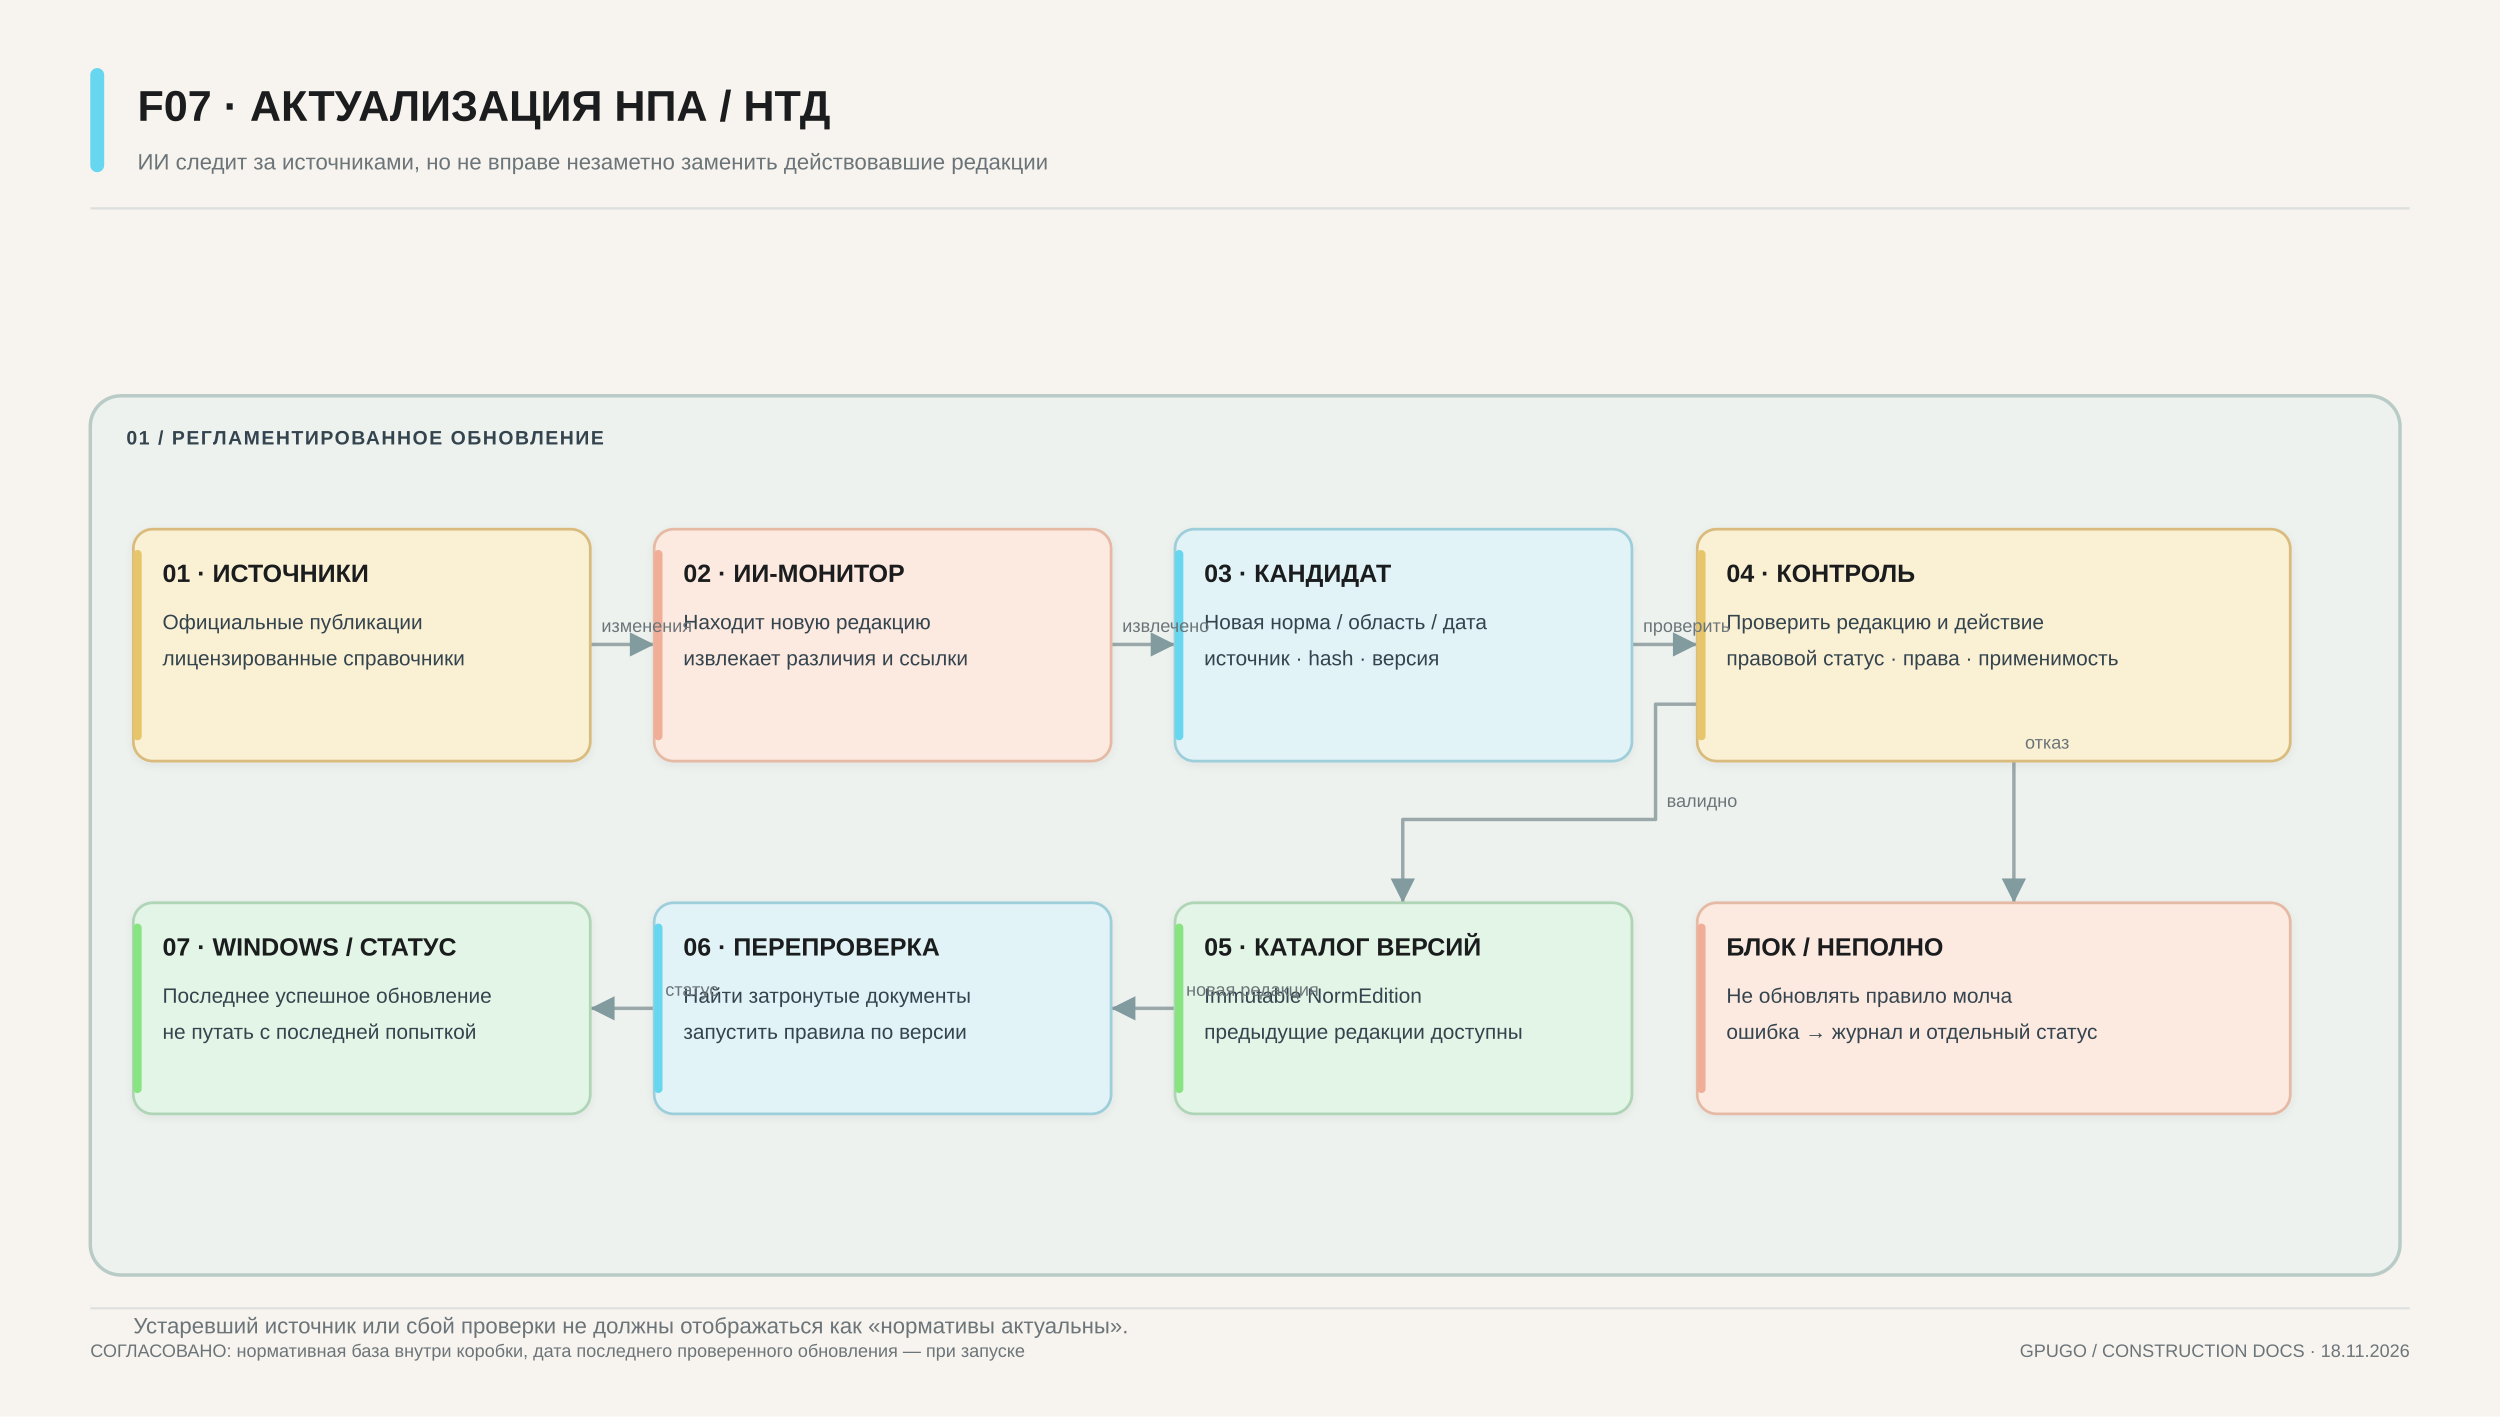
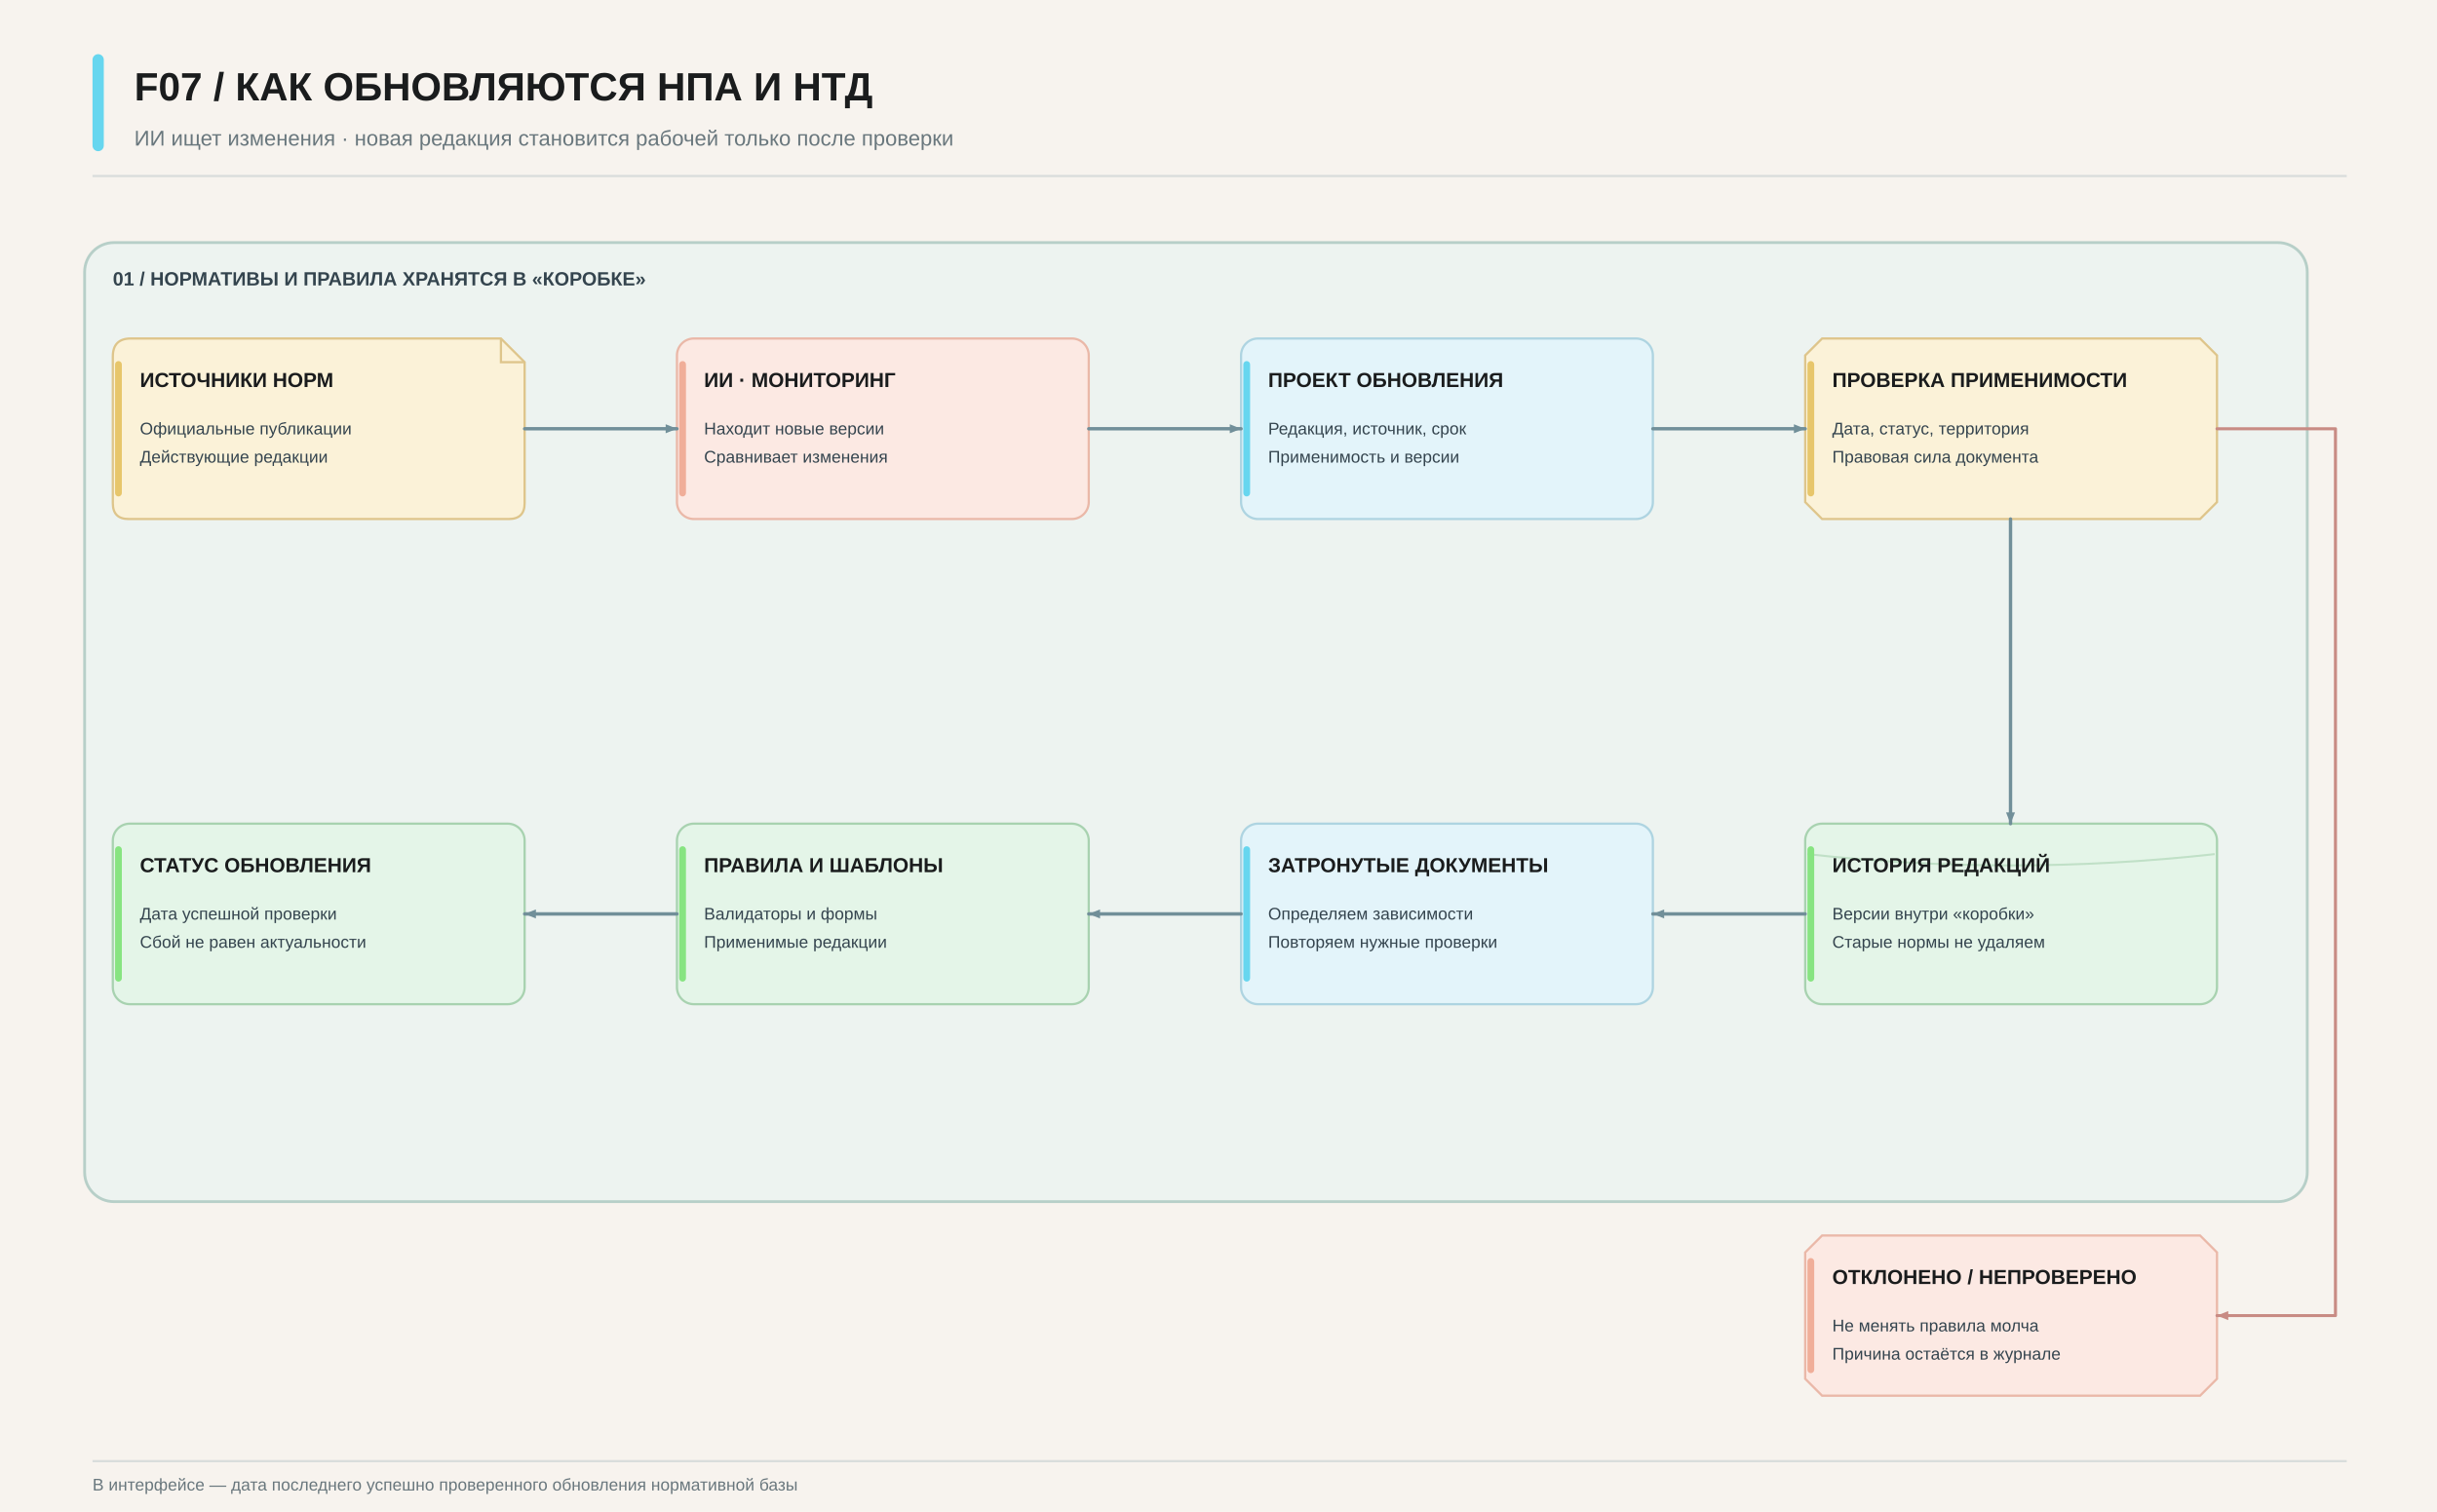
- <svg xmlns="http://www.w3.org/2000/svg" viewBox="0 0 1800 1020" role="img" aria-label="F07 · АКТУАЛИЗАЦИЯ НПА / НТД">
+ <svg xmlns="http://www.w3.org/2000/svg" viewBox="0 0 2160 1340" role="img" aria-label="F07  /  КАК ОБНОВЛЯЮТСЯ НПА И НТД">
  <defs>
-     <marker id="arrow" markerWidth="9" markerHeight="9" refX="7" refY="3.5" orient="auto">
-       <path d="M0 0 L7 3.5 L0 7 Z" fill="#829B9F" />
+     <marker id="tip" markerWidth="11" markerHeight="11" refX="10" refY="5" orient="auto" markerUnits="userSpaceOnUse">
+       <path d="M0 1 L10 5 L0 9 Z" fill="#718F99" />
    </marker>
-     <filter id="shadow" x="-10%" y="-10%" width="130%" height="140%">
-       <feDropShadow dx="0" dy="2" stdDeviation="3" flood-opacity=".055" />
-     </filter>
+     <marker id="tip-red" markerWidth="11" markerHeight="11" refX="10" refY="5" orient="auto" markerUnits="userSpaceOnUse">
+       <path d="M0 1 L10 5 L0 9 Z" fill="#C88B84" />
+     </marker>
  </defs>
-   <style>
- .title{font:700 31px Arial,sans-serif;fill:#1A1C1D} .subtitle{font:16px Arial,sans-serif;fill:#6B7478}
- .caps{font:700 14px Arial,sans-serif;letter-spacing:1.1px;fill:#34444E}
- .nt{font:700 18px Arial,sans-serif;fill:#1A1C1D} .nb{font:15px Arial,sans-serif;fill:#34444E} .note{font:14px Arial,sans-serif;fill:#6B7478}
- .edge{fill:none;stroke:#9BA8AA;stroke-width:2.5;stroke-linejoin:round;stroke-linecap:round} .dash{stroke-dasharray:7 7}
- </style>
-   <rect width="1800" height="1020" fill="#F7F3EE" />
-   <rect x="65" y="49" width="10" height="75" rx="5" fill="#67D6EF" />
-   <text class="title" x="99" y="87">F07 · АКТУАЛИЗАЦИЯ НПА / НТД</text>
-   <text class="subtitle" x="99" y="122">ИИ следит за источниками, но не вправе незаметно заменить действовавшие редакции</text>
-   <path d="M65 150 H1735" stroke="#DBDFDE" stroke-width="1.6" />
-   <rect x="65" y="285" width="1663" height="633" rx="22" fill="#EDF2EF" stroke="#B8CBC6" stroke-width="2.5" />
-   <text class="caps" x="91" y="320">01  /  РЕГЛАМЕНТИРОВАННОЕ ОБНОВЛЕНИЕ</text>
-   <path class="edge " d="M425 464 L471 464" marker-end="url(#arrow)" />
-   <path class="edge " d="M800 464 L846 464" marker-end="url(#arrow)" />
-   <path class="edge " d="M1175 464 L1222 464" marker-end="url(#arrow)" />
-   <path class="edge " d="M1450 548 L1450 650" stroke="#D18C85" marker-end="url(#arrow)" />
-   <path class="edge " d="M1222 507 L1192 507 L1192 590 L1010 590 L1010 650" marker-end="url(#arrow)" />
-   <path class="edge " d="M846 726 L800 726" marker-end="url(#arrow)" />
-   <path class="edge " d="M471 726 L425 726" marker-end="url(#arrow)" />
-   <rect x="96" y="381" width="329" height="167" rx="14" fill="#FAF0D4" stroke="#D9BC7D" stroke-width="2" filter="url(#shadow)" />
-   <rect x="96" y="396" width="6" height="137" rx="3" fill="#E7C66B" />
-   <text class="nt" x="117" y="419">01 · ИСТОЧНИКИ</text>
-   <text class="nb" x="117" y="453">Официальные публикации</text>
-   <text class="nb" x="117" y="479">лицензированные справочники</text>
-   <rect x="471" y="381" width="329" height="167" rx="14" fill="#FCE9E0" stroke="#E5BAA5" stroke-width="2" filter="url(#shadow)" />
-   <rect x="471" y="396" width="6" height="137" rx="3" fill="#F0AE99" />
-   <text class="nt" x="492" y="419">02 · ИИ-МОНИТОР</text>
-   <text class="nb" x="492" y="453">Находит новую редакцию</text>
-   <text class="nb" x="492" y="479">извлекает различия и ссылки</text>
-   <rect x="846" y="381" width="329" height="167" rx="14" fill="#E1F3F7" stroke="#9ECEDA" stroke-width="2" filter="url(#shadow)" />
-   <rect x="846" y="396" width="6" height="137" rx="3" fill="#67D6EF" />
-   <text class="nt" x="867" y="419">03 · КАНДИДАТ</text>
-   <text class="nb" x="867" y="453">Новая норма / область / дата</text>
-   <text class="nb" x="867" y="479">источник · hash · версия</text>
-   <rect x="1222" y="381" width="427" height="167" rx="14" fill="#FAF0D4" stroke="#D9BC7D" stroke-width="2" filter="url(#shadow)" />
-   <rect x="1222" y="396" width="6" height="137" rx="3" fill="#E7C66B" />
-   <text class="nt" x="1243" y="419">04 · КОНТРОЛЬ</text>
-   <text class="nb" x="1243" y="453">Проверить редакцию и действие</text>
-   <text class="nb" x="1243" y="479">правовой статус · права · применимость</text>
-   <rect x="1222" y="650" width="427" height="152" rx="14" fill="#FCE9E0" stroke="#E5BAA5" stroke-width="2" filter="url(#shadow)" />
-   <rect x="1222" y="665" width="6" height="122" rx="3" fill="#F0AE99" />
-   <text class="nt" x="1243" y="688">БЛОК / НЕПОЛНО</text>
-   <text class="nb" x="1243" y="722">Не обновлять правило молча</text>
-   <text class="nb" x="1243" y="748">ошибка → журнал и отдельный статус</text>
-   <rect x="846" y="650" width="329" height="152" rx="14" fill="#E3F5E6" stroke="#AFD4B6" stroke-width="2" filter="url(#shadow)" />
-   <rect x="846" y="665" width="6" height="122" rx="3" fill="#87E481" />
-   <text class="nt" x="867" y="688">05 · КАТАЛОГ ВЕРСИЙ</text>
-   <text class="nb" x="867" y="722">Immutable NormEdition</text>
-   <text class="nb" x="867" y="748">предыдущие редакции доступны</text>
-   <rect x="471" y="650" width="329" height="152" rx="14" fill="#E1F3F7" stroke="#9ECEDA" stroke-width="2" filter="url(#shadow)" />
-   <rect x="471" y="665" width="6" height="122" rx="3" fill="#67D6EF" />
-   <text class="nt" x="492" y="688">06 · ПЕРЕПРОВЕРКА</text>
-   <text class="nb" x="492" y="722">Найти затронутые документы</text>
-   <text class="nb" x="492" y="748">запустить правила по версии</text>
-   <rect x="96" y="650" width="329" height="152" rx="14" fill="#E3F5E6" stroke="#AFD4B6" stroke-width="2" filter="url(#shadow)" />
-   <rect x="96" y="665" width="6" height="122" rx="3" fill="#87E481" />
-   <text class="nt" x="117" y="688">07 · WINDOWS / СТАТУС</text>
-   <text class="nb" x="117" y="722">Последнее успешное обновление</text>
-   <text class="nb" x="117" y="748">не путать с последней попыткой</text>
-   <text x="433" y="455" font-size="13" font-family="Arial,sans-serif" fill="#6B7478">изменения</text>
-   <text x="808" y="455" font-size="13" font-family="Arial,sans-serif" fill="#6B7478">извлечено</text>
-   <text x="1183" y="455" font-size="13" font-family="Arial,sans-serif" fill="#6B7478">проверить</text>
-   <text x="1458" y="539" font-size="13" font-family="Arial,sans-serif" fill="#6B7478">отказ</text>
-   <text x="1200" y="581" font-size="13" font-family="Arial,sans-serif" fill="#6B7478">валидно</text>
-   <text x="854" y="717" font-size="13" font-family="Arial,sans-serif" fill="#6B7478">новая редакция</text>
-   <text x="479" y="717" font-size="13" font-family="Arial,sans-serif" fill="#6B7478">статус</text>
-   <text x="96" y="960" font-family="Arial,sans-serif" font-size="16" fill="#6B7478">Устаревший источник или сбой проверки не должны отображаться как «нормативы актуальны».</text>
-   <path d="M65 942 H1735" stroke="#DBDFDE" stroke-width="1.4" />
-   <text x="65" y="977" font-family="Arial,sans-serif" font-size="13" fill="#6B7478">СОГЛАСОВАНО: нормативная база внутри коробки, дата последнего проверенного обновления — при запуске</text>
-   <text x="1735" y="977" font-family="Arial,sans-serif" text-anchor="end" font-size="13" fill="#6B7478">GPUGO / CONSTRUCTION DOCS · 18.11.2026</text>
+   <style>text{font-family:Arial,'Liberation Sans',sans-serif;letter-spacing:.02px;}</style>
+   <rect width="2160" height="1340" fill="#F7F3EE" />
+   <rect x="82" y="48" width="10" height="86" rx="5" fill="#67D6EF" />
+   <text x="119" y="89" font-weight="700" font-size="35" fill="#1A1C1D">F07  /  КАК ОБНОВЛЯЮТСЯ НПА И НТД</text>
+   <text x="119" y="129" font-size="19" fill="#69777D">ИИ ищет изменения · новая редакция становится рабочей только после проверки</text>
+   <path d="M82 156 H2080" stroke="#D9DDDC" stroke-width="2" />
+   <rect x="75" y="215" width="1970" height="850" rx="26" fill="#EDF3F0" stroke="#B7CFC8" stroke-width="2.5" />
+   <text x="100" y="253" font-size="17" letter-spacing="1" font-weight="700" fill="#34444E">01  /  НОРМАТИВЫ И ПРАВИЛА ХРАНЯТСЯ В «КОРОБКЕ»</text>
+   <g class="node">
+     <path d="M 116 300 H 444 L 465 321 V 446 Q 465 460 451 460 H 114 Q 100 460 100 446 V 316 Q 100 300 116 300 Z" fill="#FBF2D8" stroke="#DEC58B" stroke-width="2" />
+     <path d="M 444 300 V 321 H 465" fill="none" stroke="#DEC58B" stroke-width="2" />
+     <rect x="102" y="320" width="6" height="120" rx="3" fill="#E7C66B" />
+     <text x="124" y="343" font-size="18" font-weight="700" fill="#1A1C1D">ИСТОЧНИКИ НОРМ</text>
+     <text x="124" y="385" font-size="15" fill="#34444E">Официальные публикации</text>
+     <text x="124" y="410" font-size="15" fill="#34444E">Действующие редакции</text>
+   </g>
+   <g class="node">
+     <rect x="600" y="300" width="365" height="160" rx="15" fill="#FCE9E3" stroke="#EAB8A8" stroke-width="2" />
+     <rect x="602" y="320" width="6" height="120" rx="3" fill="#F0AE99" />
+     <text x="624" y="343" font-size="18" font-weight="700" fill="#1A1C1D">ИИ · МОНИТОРИНГ</text>
+     <text x="624" y="385" font-size="15" fill="#34444E">Находит новые версии</text>
+     <text x="624" y="410" font-size="15" fill="#34444E">Сравнивает изменения</text>
+   </g>
+   <g class="node">
+     <rect x="1100" y="300" width="365" height="160" rx="15" fill="#E3F4FA" stroke="#AED4E1" stroke-width="2" />
+     <rect x="1102" y="320" width="6" height="120" rx="3" fill="#67D6EF" />
+     <text x="1124" y="343" font-size="18" font-weight="700" fill="#1A1C1D">ПРОЕКТ ОБНОВЛЕНИЯ</text>
+     <text x="1124" y="385" font-size="15" fill="#34444E">Редакция, источник, срок</text>
+     <text x="1124" y="410" font-size="15" fill="#34444E">Применимость и версии</text>
+   </g>
+   <g class="node">
+     <path d="M 1615 300 H 1950 L 1965 315 V 445 L 1950 460 H 1615 L 1600 445 V 315 Z" fill="#FBF2D8" stroke="#DEC58B" stroke-width="2" />
+     <rect x="1602" y="320" width="6" height="120" rx="3" fill="#E7C66B" />
+     <text x="1624" y="343" font-size="18" font-weight="700" fill="#1A1C1D">ПРОВЕРКА ПРИМЕНИМОСТИ</text>
+     <text x="1624" y="385" font-size="15" fill="#34444E">Дата, статус, территория</text>
+     <text x="1624" y="410" font-size="15" fill="#34444E">Правовая сила документа</text>
+   </g>
+   <g class="node">
+     <rect x="1600" y="730" width="365" height="160" rx="15" fill="#E4F5E8" stroke="#A8D2B0" stroke-width="2" />
+     <path d="M 1602 757 Q 1782.5 777 1963 757" fill="none" stroke="#A8D2B0" stroke-width="1.8" opacity=".6" />
+     <rect x="1602" y="750" width="6" height="120" rx="3" fill="#87E481" />
+     <text x="1624" y="773" font-size="18" font-weight="700" fill="#1A1C1D">ИСТОРИЯ РЕДАКЦИЙ</text>
+     <text x="1624" y="815" font-size="15" fill="#34444E">Версии внутри «коробки»</text>
+     <text x="1624" y="840" font-size="15" fill="#34444E">Старые нормы не удаляем</text>
+   </g>
+   <g class="node">
+     <rect x="1100" y="730" width="365" height="160" rx="15" fill="#E3F4FA" stroke="#AED4E1" stroke-width="2" />
+     <rect x="1102" y="750" width="6" height="120" rx="3" fill="#67D6EF" />
+     <text x="1124" y="773" font-size="18" font-weight="700" fill="#1A1C1D">ЗАТРОНУТЫЕ ДОКУМЕНТЫ</text>
+     <text x="1124" y="815" font-size="15" fill="#34444E">Определяем зависимости</text>
+     <text x="1124" y="840" font-size="15" fill="#34444E">Повторяем нужные проверки</text>
+   </g>
+   <g class="node">
+     <rect x="600" y="730" width="365" height="160" rx="15" fill="#E4F5E8" stroke="#A8D2B0" stroke-width="2" />
+     <rect x="602" y="750" width="6" height="120" rx="3" fill="#87E481" />
+     <text x="624" y="773" font-size="18" font-weight="700" fill="#1A1C1D">ПРАВИЛА И ШАБЛОНЫ</text>
+     <text x="624" y="815" font-size="15" fill="#34444E">Валидаторы и формы</text>
+     <text x="624" y="840" font-size="15" fill="#34444E">Применимые редакции</text>
+   </g>
+   <g class="node">
+     <rect x="100" y="730" width="365" height="160" rx="15" fill="#E4F5E8" stroke="#A8D2B0" stroke-width="2" />
+     <rect x="102" y="750" width="6" height="120" rx="3" fill="#87E481" />
+     <text x="124" y="773" font-size="18" font-weight="700" fill="#1A1C1D">СТАТУС ОБНОВЛЕНИЯ</text>
+     <text x="124" y="815" font-size="15" fill="#34444E">Дата успешной проверки</text>
+     <text x="124" y="840" font-size="15" fill="#34444E">Сбой не равен актуальности</text>
+   </g>
+   <g class="node">
+     <path d="M 1615 1095 H 1950 L 1965 1110 V 1222 L 1950 1237 H 1615 L 1600 1222 V 1110 Z" fill="#FCE9E3" stroke="#EAB8A8" stroke-width="2" />
+     <rect x="1602" y="1115" width="6" height="102" rx="3" fill="#F0AE99" />
+     <text x="1624" y="1138" font-size="18" font-weight="700" fill="#1A1C1D">ОТКЛОНЕНО / НЕПРОВЕРЕНО</text>
+     <text x="1624" y="1180" font-size="15" fill="#34444E">Не менять правила молча</text>
+     <text x="1624" y="1205" font-size="15" fill="#34444E">Причина остаётся в журнале</text>
+   </g>
+   <path d="M465 380 L600 380" fill="none" stroke="#718F99" stroke-width="3" stroke-linecap="round" stroke-linejoin="round" marker-end="url(#tip)" />
+   <path d="M965 380 L1100 380" fill="none" stroke="#718F99" stroke-width="3" stroke-linecap="round" stroke-linejoin="round" marker-end="url(#tip)" />
+   <path d="M1465 380 L1600 380" fill="none" stroke="#718F99" stroke-width="3" stroke-linecap="round" stroke-linejoin="round" marker-end="url(#tip)" />
+   <path d="M1782 460 L1782 730" fill="none" stroke="#718F99" stroke-width="3" stroke-linecap="round" stroke-linejoin="round" marker-end="url(#tip)" />
+   <path d="M1600 810 L1465 810" fill="none" stroke="#718F99" stroke-width="3" stroke-linecap="round" stroke-linejoin="round" marker-end="url(#tip)" />
+   <path d="M1100 810 L965 810" fill="none" stroke="#718F99" stroke-width="3" stroke-linecap="round" stroke-linejoin="round" marker-end="url(#tip)" />
+   <path d="M600 810 L465 810" fill="none" stroke="#718F99" stroke-width="3" stroke-linecap="round" stroke-linejoin="round" marker-end="url(#tip)" />
+   <path d="M1965 380 L2070 380 L2070 1166 L1965 1166" fill="none" stroke="#C88B84" stroke-width="2.7" stroke-linecap="round" stroke-linejoin="round" marker-end="url(#tip-red)" />
+   <path d="M82 1295 H2080" stroke="#D9DDDC" stroke-width="2" />
+   <text x="82" y="1321" font-size="15" fill="#69777D">В интерфейсе — дата последнего успешно проверенного обновления нормативной базы</text>
</svg>
